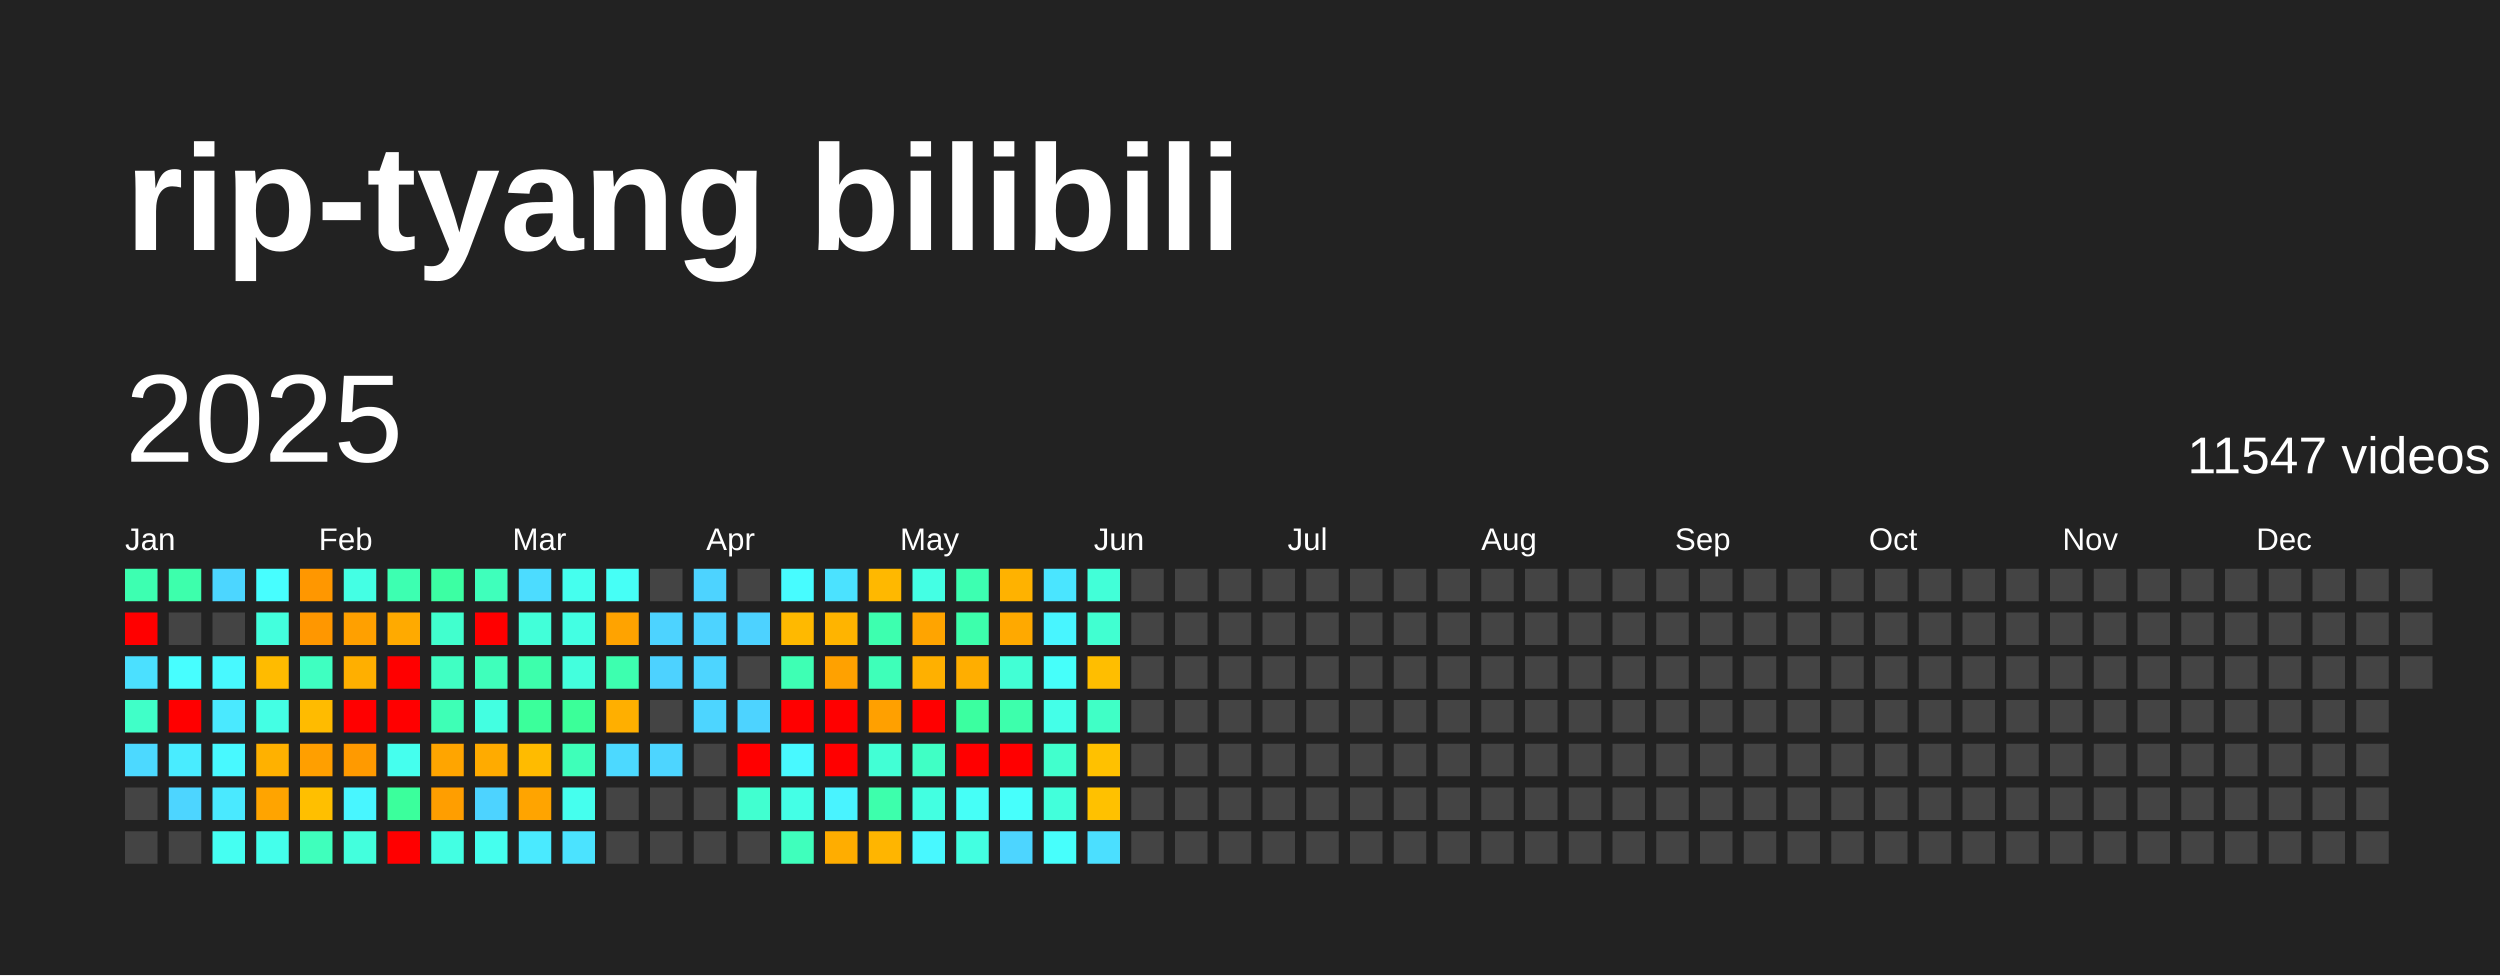
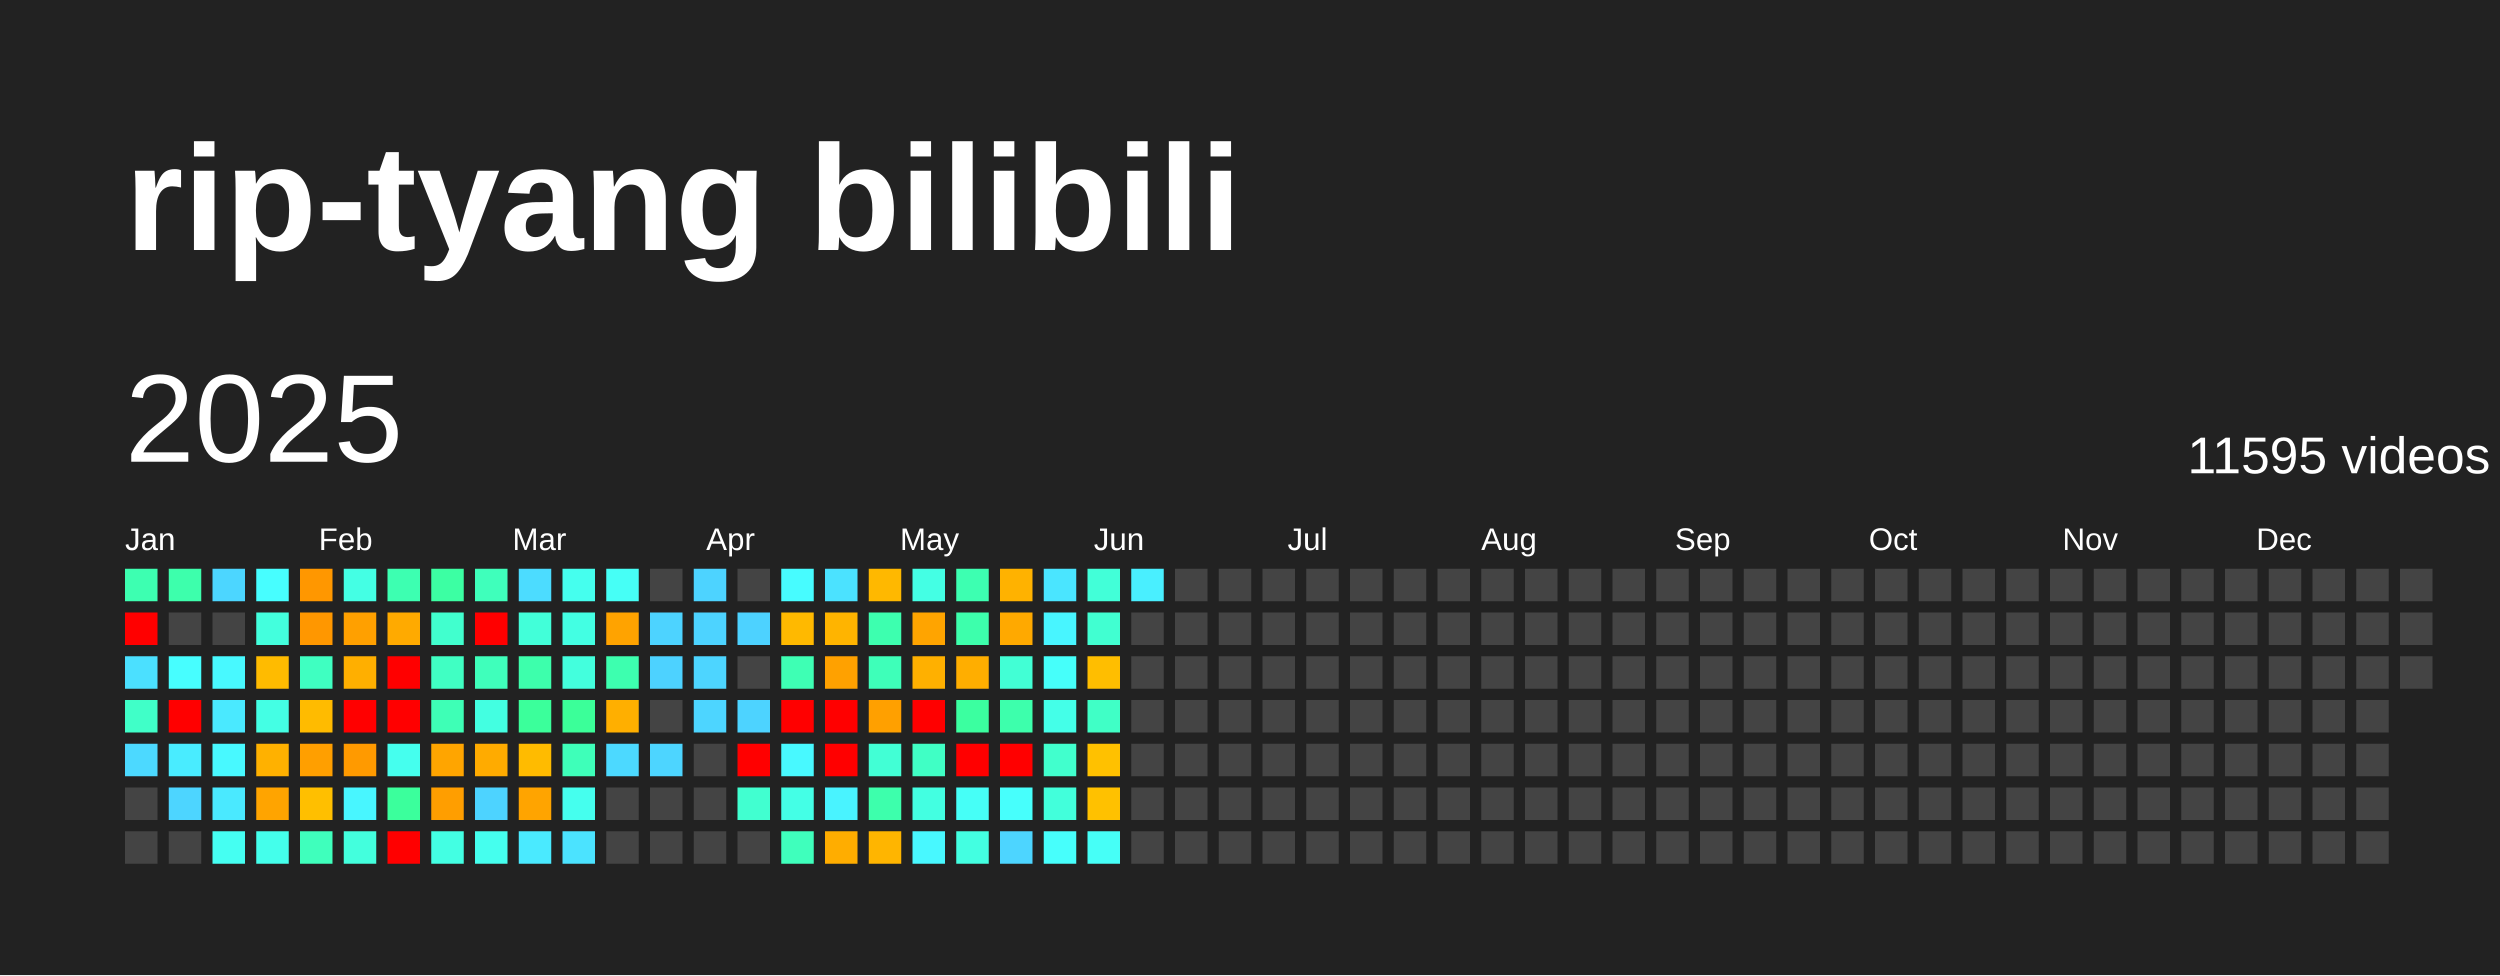
<svg xmlns="http://www.w3.org/2000/svg" baseProfile="full" height="78mm" version="1.1" viewBox="0,0,200,78" width="200mm">
  <defs />
  <rect fill="#222222" height="78" width="200" x="0" y="0" />
  <text fill="#FFFFFF" style="font-size:12px; font-family:Arial; font-weight:bold;" x="10" y="20">rip-tyang bilibili</text>
  <text dominant-baseline="hanging" fill="#FFFFFF" style="font-size:10.0px; font-family:Arial;" x="10" y="30">2025</text>
-   <text dominant-baseline="hanging" fill="#FFFFFF" style="font-size:4.125px; font-family:Arial;" x="175" y="35">11547 videos</text>
+   <text dominant-baseline="hanging" fill="#FFFFFF" style="font-size:4.125px; font-family:Arial;" x="175" y="35">11595 videos</text>
  <text fill="#FFFFFF" style="font-size:2.5px; font-family:Arial" x="10.0" y="44">Jan</text>
  <text fill="#FFFFFF" style="font-size:2.5px; font-family:Arial" x="25.5" y="44">Feb</text>
  <text fill="#FFFFFF" style="font-size:2.5px; font-family:Arial" x="41.0" y="44">Mar</text>
  <text fill="#FFFFFF" style="font-size:2.5px; font-family:Arial" x="56.5" y="44">Apr</text>
  <text fill="#FFFFFF" style="font-size:2.5px; font-family:Arial" x="72.0" y="44">May</text>
  <text fill="#FFFFFF" style="font-size:2.5px; font-family:Arial" x="87.5" y="44">Jun</text>
  <text fill="#FFFFFF" style="font-size:2.5px; font-family:Arial" x="103.0" y="44">Jul</text>
  <text fill="#FFFFFF" style="font-size:2.5px; font-family:Arial" x="118.5" y="44">Aug</text>
  <text fill="#FFFFFF" style="font-size:2.5px; font-family:Arial" x="134.0" y="44">Sep</text>
  <text fill="#FFFFFF" style="font-size:2.5px; font-family:Arial" x="149.5" y="44">Oct</text>
  <text fill="#FFFFFF" style="font-size:2.5px; font-family:Arial" x="165.0" y="44">Nov</text>
  <text fill="#FFFFFF" style="font-size:2.5px; font-family:Arial" x="180.5" y="44">Dec</text>
  <rect fill="#3dffb1" height="2.6" width="2.6" x="10.0" y="45.5" />
  <rect fill="red" height="2.6" width="2.6" x="10.0" y="49.0" />
  <rect fill="#4be0ff" height="2.6" width="2.6" x="10.0" y="52.5" />
  <rect fill="#40ffc8" height="2.6" width="2.6" x="10.0" y="56.0" />
  <rect fill="#4cd9ff" height="2.6" width="2.6" x="10.0" y="59.5" />
  <rect fill="#444444" height="2.6" width="2.6" x="10.0" y="63.0" />
  <rect fill="#444444" height="2.6" width="2.6" x="10.0" y="66.5" />
  <rect fill="#3dffac" height="2.6" width="2.6" x="13.5" y="45.5" />
  <rect fill="#444444" height="2.6" width="2.6" x="13.5" y="49.0" />
  <rect fill="#47feff" height="2.6" width="2.6" x="13.5" y="52.5" />
  <rect fill="red" height="2.6" width="2.6" x="13.5" y="56.0" />
  <rect fill="#49ecff" height="2.6" width="2.6" x="13.5" y="59.5" />
  <rect fill="#4dd5ff" height="2.6" width="2.6" x="13.5" y="63.0" />
  <rect fill="#444444" height="2.6" width="2.6" x="13.5" y="66.5" />
  <rect fill="#4cd6ff" height="2.6" width="2.6" x="17.0" y="45.5" />
  <rect fill="#444444" height="2.6" width="2.6" x="17.0" y="49.0" />
  <rect fill="#48f9ff" height="2.6" width="2.6" x="17.0" y="52.5" />
  <rect fill="#4ae9ff" height="2.6" width="2.6" x="17.0" y="56.0" />
  <rect fill="#48f9ff" height="2.6" width="2.6" x="17.0" y="59.5" />
  <rect fill="#4ae9ff" height="2.6" width="2.6" x="17.0" y="63.0" />
  <rect fill="#45fff2" height="2.6" width="2.6" x="17.0" y="66.5" />
  <rect fill="#47feff" height="2.6" width="2.6" x="20.5" y="45.5" />
  <rect fill="#43ffdd" height="2.6" width="2.6" x="20.5" y="49.0" />
  <rect fill="#ffbb00" height="2.6" width="2.6" x="20.5" y="52.5" />
  <rect fill="#44ffe4" height="2.6" width="2.6" x="20.5" y="56.0" />
  <rect fill="#ffb100" height="2.6" width="2.6" x="20.5" y="59.5" />
  <rect fill="#ffa400" height="2.6" width="2.6" x="20.5" y="63.0" />
  <rect fill="#44ffeb" height="2.6" width="2.6" x="20.5" y="66.5" />
  <rect fill="#ff9700" height="2.6" width="2.6" x="24.0" y="45.5" />
  <rect fill="#ff9700" height="2.6" width="2.6" x="24.0" y="49.0" />
  <rect fill="#3fffc1" height="2.6" width="2.6" x="24.0" y="52.5" />
  <rect fill="#ffbb00" height="2.6" width="2.6" x="24.0" y="56.0" />
  <rect fill="#ff9f00" height="2.6" width="2.6" x="24.0" y="59.5" />
  <rect fill="#ffbf00" height="2.6" width="2.6" x="24.0" y="63.0" />
  <rect fill="#3fffbc" height="2.6" width="2.6" x="24.0" y="66.5" />
  <rect fill="#44ffe4" height="2.6" width="2.6" x="27.5" y="45.5" />
  <rect fill="#ffa000" height="2.6" width="2.6" x="27.5" y="49.0" />
  <rect fill="#ffaf00" height="2.6" width="2.6" x="27.5" y="52.5" />
  <rect fill="red" height="2.6" width="2.6" x="27.5" y="56.0" />
  <rect fill="#ff9a00" height="2.6" width="2.6" x="27.5" y="59.5" />
  <rect fill="#48f6ff" height="2.6" width="2.6" x="27.5" y="63.0" />
  <rect fill="#43ffdd" height="2.6" width="2.6" x="27.5" y="66.5" />
  <rect fill="#3dffb1" height="2.6" width="2.6" x="31.0" y="45.5" />
  <rect fill="#ffaa00" height="2.6" width="2.6" x="31.0" y="49.0" />
  <rect fill="red" height="2.6" width="2.6" x="31.0" y="52.5" />
  <rect fill="red" height="2.6" width="2.6" x="31.0" y="56.0" />
  <rect fill="#45ffee" height="2.6" width="2.6" x="31.0" y="59.5" />
  <rect fill="#3bff9c" height="2.6" width="2.6" x="31.0" y="63.0" />
  <rect fill="red" height="2.6" width="2.6" x="31.0" y="66.5" />
  <rect fill="#3cffa3" height="2.6" width="2.6" x="34.5" y="45.5" />
  <rect fill="#41ffce" height="2.6" width="2.6" x="34.5" y="49.0" />
  <rect fill="#40ffc3" height="2.6" width="2.6" x="34.5" y="52.5" />
  <rect fill="#3effb6" height="2.6" width="2.6" x="34.5" y="56.0" />
  <rect fill="#ffa500" height="2.6" width="2.6" x="34.5" y="59.5" />
  <rect fill="#ff9e00" height="2.6" width="2.6" x="34.5" y="63.0" />
  <rect fill="#43ffe3" height="2.6" width="2.6" x="34.5" y="66.5" />
  <rect fill="#3fffbb" height="2.6" width="2.6" x="38.0" y="45.5" />
  <rect fill="red" height="2.6" width="2.6" x="38.0" y="49.0" />
  <rect fill="#3fffbb" height="2.6" width="2.6" x="38.0" y="52.5" />
  <rect fill="#43ffe1" height="2.6" width="2.6" x="38.0" y="56.0" />
  <rect fill="#ffab00" height="2.6" width="2.6" x="38.0" y="59.5" />
  <rect fill="#4dd3ff" height="2.6" width="2.6" x="38.0" y="63.0" />
  <rect fill="#45ffee" height="2.6" width="2.6" x="38.0" y="66.5" />
  <rect fill="#4cdcff" height="2.6" width="2.6" x="41.5" y="45.5" />
  <rect fill="#42ffd9" height="2.6" width="2.6" x="41.5" y="49.0" />
  <rect fill="#3dffac" height="2.6" width="2.6" x="41.5" y="52.5" />
  <rect fill="#3bff9b" height="2.6" width="2.6" x="41.5" y="56.0" />
  <rect fill="#ffbb00" height="2.6" width="2.6" x="41.5" y="59.5" />
  <rect fill="#ffa400" height="2.6" width="2.6" x="41.5" y="63.0" />
  <rect fill="#4aeaff" height="2.6" width="2.6" x="41.5" y="66.5" />
  <rect fill="#45ffee" height="2.6" width="2.6" x="45.0" y="45.5" />
  <rect fill="#43ffe3" height="2.6" width="2.6" x="45.0" y="49.0" />
  <rect fill="#43ffdd" height="2.6" width="2.6" x="45.0" y="52.5" />
  <rect fill="#3bff99" height="2.6" width="2.6" x="45.0" y="56.0" />
  <rect fill="#3effb9" height="2.6" width="2.6" x="45.0" y="59.5" />
  <rect fill="#45ffee" height="2.6" width="2.6" x="45.0" y="63.0" />
  <rect fill="#4be3ff" height="2.6" width="2.6" x="45.0" y="66.5" />
  <rect fill="#46fff6" height="2.6" width="2.6" x="48.5" y="45.5" />
  <rect fill="#ffa300" height="2.6" width="2.6" x="48.5" y="49.0" />
  <rect fill="#3dffaf" height="2.6" width="2.6" x="48.5" y="52.5" />
  <rect fill="#ffaf00" height="2.6" width="2.6" x="48.5" y="56.0" />
  <rect fill="#4cd9ff" height="2.6" width="2.6" x="48.5" y="59.5" />
  <rect fill="#444444" height="2.6" width="2.6" x="48.5" y="63.0" />
  <rect fill="#444444" height="2.6" width="2.6" x="48.5" y="66.5" />
  <rect fill="#444444" height="2.6" width="2.6" x="52.0" y="45.5" />
  <rect fill="#4dd3ff" height="2.6" width="2.6" x="52.0" y="49.0" />
  <rect fill="#4dd2ff" height="2.6" width="2.6" x="52.0" y="52.5" />
  <rect fill="#444444" height="2.6" width="2.6" x="52.0" y="56.0" />
  <rect fill="#4dd5ff" height="2.6" width="2.6" x="52.0" y="59.5" />
  <rect fill="#444444" height="2.6" width="2.6" x="52.0" y="63.0" />
  <rect fill="#444444" height="2.6" width="2.6" x="52.0" y="66.5" />
  <rect fill="#4dd3ff" height="2.6" width="2.6" x="55.5" y="45.5" />
  <rect fill="#4dd3ff" height="2.6" width="2.6" x="55.5" y="49.0" />
  <rect fill="#4dd5ff" height="2.6" width="2.6" x="55.5" y="52.5" />
  <rect fill="#4dd5ff" height="2.6" width="2.6" x="55.5" y="56.0" />
  <rect fill="#444444" height="2.6" width="2.6" x="55.5" y="59.5" />
  <rect fill="#444444" height="2.6" width="2.6" x="55.5" y="63.0" />
  <rect fill="#444444" height="2.6" width="2.6" x="55.5" y="66.5" />
  <rect fill="#444444" height="2.6" width="2.6" x="59.0" y="45.5" />
  <rect fill="#4dd2ff" height="2.6" width="2.6" x="59.0" y="49.0" />
  <rect fill="#444444" height="2.6" width="2.6" x="59.0" y="52.5" />
  <rect fill="#4dd3ff" height="2.6" width="2.6" x="59.0" y="56.0" />
  <rect fill="red" height="2.6" width="2.6" x="59.0" y="59.5" />
  <rect fill="#41ffd0" height="2.6" width="2.6" x="59.0" y="63.0" />
  <rect fill="#444444" height="2.6" width="2.6" x="59.0" y="66.5" />
  <rect fill="#47fcff" height="2.6" width="2.6" x="62.5" y="45.5" />
  <rect fill="#ffb900" height="2.6" width="2.6" x="62.5" y="49.0" />
  <rect fill="#3effb4" height="2.6" width="2.6" x="62.5" y="52.5" />
  <rect fill="red" height="2.6" width="2.6" x="62.5" y="56.0" />
  <rect fill="#48f9ff" height="2.6" width="2.6" x="62.5" y="59.5" />
  <rect fill="#44ffe6" height="2.6" width="2.6" x="62.5" y="63.0" />
  <rect fill="#3fffbc" height="2.6" width="2.6" x="62.5" y="66.5" />
  <rect fill="#4be2ff" height="2.6" width="2.6" x="66.0" y="45.5" />
  <rect fill="#ffb400" height="2.6" width="2.6" x="66.0" y="49.0" />
  <rect fill="#ffa100" height="2.6" width="2.6" x="66.0" y="52.5" />
  <rect fill="red" height="2.6" width="2.6" x="66.0" y="56.0" />
  <rect fill="red" height="2.6" width="2.6" x="66.0" y="59.5" />
  <rect fill="#49f3ff" height="2.6" width="2.6" x="66.0" y="63.0" />
  <rect fill="#ffad00" height="2.6" width="2.6" x="66.0" y="66.5" />
  <rect fill="#ffb800" height="2.6" width="2.6" x="69.5" y="45.5" />
  <rect fill="#3dffaf" height="2.6" width="2.6" x="69.5" y="49.0" />
  <rect fill="#3effb9" height="2.6" width="2.6" x="69.5" y="52.5" />
  <rect fill="#ffa000" height="2.6" width="2.6" x="69.5" y="56.0" />
  <rect fill="#42ffd5" height="2.6" width="2.6" x="69.5" y="59.5" />
  <rect fill="#3dffac" height="2.6" width="2.6" x="69.5" y="63.0" />
  <rect fill="#ffb500" height="2.6" width="2.6" x="69.5" y="66.5" />
  <rect fill="#44ffe4" height="2.6" width="2.6" x="73.0" y="45.5" />
  <rect fill="#ffa400" height="2.6" width="2.6" x="73.0" y="49.0" />
  <rect fill="#ffb000" height="2.6" width="2.6" x="73.0" y="52.5" />
  <rect fill="red" height="2.6" width="2.6" x="73.0" y="56.0" />
  <rect fill="#40ffc5" height="2.6" width="2.6" x="73.0" y="59.5" />
  <rect fill="#43ffe1" height="2.6" width="2.6" x="73.0" y="63.0" />
  <rect fill="#48f8ff" height="2.6" width="2.6" x="73.0" y="66.5" />
  <rect fill="#3dffb1" height="2.6" width="2.6" x="76.5" y="45.5" />
  <rect fill="#3dffac" height="2.6" width="2.6" x="76.5" y="49.0" />
  <rect fill="#ffae00" height="2.6" width="2.6" x="76.5" y="52.5" />
  <rect fill="#3bffa0" height="2.6" width="2.6" x="76.5" y="56.0" />
  <rect fill="red" height="2.6" width="2.6" x="76.5" y="59.5" />
  <rect fill="#46fff7" height="2.6" width="2.6" x="76.5" y="63.0" />
  <rect fill="#43ffe1" height="2.6" width="2.6" x="76.5" y="66.5" />
  <rect fill="#ffb200" height="2.6" width="2.6" x="80.0" y="45.5" />
  <rect fill="#ffa900" height="2.6" width="2.6" x="80.0" y="49.0" />
  <rect fill="#42ffd5" height="2.6" width="2.6" x="80.0" y="52.5" />
  <rect fill="#3dffac" height="2.6" width="2.6" x="80.0" y="56.0" />
  <rect fill="red" height="2.6" width="2.6" x="80.0" y="59.5" />
  <rect fill="#47fffc" height="2.6" width="2.6" x="80.0" y="63.0" />
  <rect fill="#4dd5ff" height="2.6" width="2.6" x="80.0" y="66.5" />
  <rect fill="#4ae5ff" height="2.6" width="2.6" x="83.5" y="45.5" />
  <rect fill="#48f5ff" height="2.6" width="2.6" x="83.5" y="49.0" />
  <rect fill="#46fffa" height="2.6" width="2.6" x="83.5" y="52.5" />
  <rect fill="#44ffe8" height="2.6" width="2.6" x="83.5" y="56.0" />
  <rect fill="#41ffcd" height="2.6" width="2.6" x="83.5" y="59.5" />
  <rect fill="#42ffdb" height="2.6" width="2.6" x="83.5" y="63.0" />
  <rect fill="#47fffc" height="2.6" width="2.6" x="83.5" y="66.5" />
  <rect fill="#42ffd8" height="2.6" width="2.6" x="87.0" y="45.5" />
  <rect fill="#41ffd1" height="2.6" width="2.6" x="87.0" y="49.0" />
  <rect fill="#ffbe00" height="2.6" width="2.6" x="87.0" y="52.5" />
  <rect fill="#40ffc6" height="2.6" width="2.6" x="87.0" y="56.0" />
  <rect fill="#ffc100" height="2.6" width="2.6" x="87.0" y="59.5" />
  <rect fill="#ffc100" height="2.6" width="2.6" x="87.0" y="63.0" />
-   <rect fill="#4bdfff" height="2.6" width="2.6" x="87.0" y="66.5" />
-   <rect fill="#444444" height="2.6" width="2.6" x="90.5" y="45.5" />
+   <rect fill="#46fff7" height="2.6" width="2.6" x="87.0" y="66.5" />
+   <rect fill="#49efff" height="2.6" width="2.6" x="90.5" y="45.5" />
  <rect fill="#444444" height="2.6" width="2.6" x="90.5" y="49.0" />
  <rect fill="#444444" height="2.6" width="2.6" x="90.5" y="52.5" />
  <rect fill="#444444" height="2.6" width="2.6" x="90.5" y="56.0" />
  <rect fill="#444444" height="2.6" width="2.6" x="90.5" y="59.5" />
  <rect fill="#444444" height="2.6" width="2.6" x="90.5" y="63.0" />
  <rect fill="#444444" height="2.6" width="2.6" x="90.5" y="66.5" />
  <rect fill="#444444" height="2.6" width="2.6" x="94.0" y="45.5" />
  <rect fill="#444444" height="2.6" width="2.6" x="94.0" y="49.0" />
  <rect fill="#444444" height="2.6" width="2.6" x="94.0" y="52.5" />
  <rect fill="#444444" height="2.6" width="2.6" x="94.0" y="56.0" />
  <rect fill="#444444" height="2.6" width="2.6" x="94.0" y="59.5" />
  <rect fill="#444444" height="2.6" width="2.6" x="94.0" y="63.0" />
  <rect fill="#444444" height="2.6" width="2.6" x="94.0" y="66.5" />
  <rect fill="#444444" height="2.6" width="2.6" x="97.5" y="45.5" />
  <rect fill="#444444" height="2.6" width="2.6" x="97.5" y="49.0" />
  <rect fill="#444444" height="2.6" width="2.6" x="97.5" y="52.5" />
  <rect fill="#444444" height="2.6" width="2.6" x="97.5" y="56.0" />
  <rect fill="#444444" height="2.6" width="2.6" x="97.5" y="59.5" />
  <rect fill="#444444" height="2.6" width="2.6" x="97.5" y="63.0" />
  <rect fill="#444444" height="2.6" width="2.6" x="97.5" y="66.5" />
  <rect fill="#444444" height="2.6" width="2.6" x="101.0" y="45.5" />
  <rect fill="#444444" height="2.6" width="2.6" x="101.0" y="49.0" />
  <rect fill="#444444" height="2.6" width="2.6" x="101.0" y="52.5" />
  <rect fill="#444444" height="2.6" width="2.6" x="101.0" y="56.0" />
  <rect fill="#444444" height="2.6" width="2.6" x="101.0" y="59.5" />
  <rect fill="#444444" height="2.6" width="2.6" x="101.0" y="63.0" />
  <rect fill="#444444" height="2.6" width="2.6" x="101.0" y="66.5" />
  <rect fill="#444444" height="2.6" width="2.6" x="104.5" y="45.5" />
  <rect fill="#444444" height="2.6" width="2.6" x="104.5" y="49.0" />
  <rect fill="#444444" height="2.6" width="2.6" x="104.5" y="52.5" />
  <rect fill="#444444" height="2.6" width="2.6" x="104.5" y="56.0" />
  <rect fill="#444444" height="2.6" width="2.6" x="104.5" y="59.5" />
  <rect fill="#444444" height="2.6" width="2.6" x="104.5" y="63.0" />
  <rect fill="#444444" height="2.6" width="2.6" x="104.5" y="66.5" />
  <rect fill="#444444" height="2.6" width="2.6" x="108.0" y="45.5" />
  <rect fill="#444444" height="2.6" width="2.6" x="108.0" y="49.0" />
  <rect fill="#444444" height="2.6" width="2.6" x="108.0" y="52.5" />
  <rect fill="#444444" height="2.6" width="2.6" x="108.0" y="56.0" />
  <rect fill="#444444" height="2.6" width="2.6" x="108.0" y="59.5" />
  <rect fill="#444444" height="2.6" width="2.6" x="108.0" y="63.0" />
  <rect fill="#444444" height="2.6" width="2.6" x="108.0" y="66.5" />
  <rect fill="#444444" height="2.6" width="2.6" x="111.5" y="45.5" />
  <rect fill="#444444" height="2.6" width="2.6" x="111.5" y="49.0" />
  <rect fill="#444444" height="2.6" width="2.6" x="111.5" y="52.5" />
  <rect fill="#444444" height="2.6" width="2.6" x="111.5" y="56.0" />
  <rect fill="#444444" height="2.6" width="2.6" x="111.5" y="59.5" />
  <rect fill="#444444" height="2.6" width="2.6" x="111.5" y="63.0" />
  <rect fill="#444444" height="2.6" width="2.6" x="111.5" y="66.5" />
  <rect fill="#444444" height="2.6" width="2.6" x="115.0" y="45.5" />
  <rect fill="#444444" height="2.6" width="2.6" x="115.0" y="49.0" />
  <rect fill="#444444" height="2.6" width="2.6" x="115.0" y="52.5" />
  <rect fill="#444444" height="2.6" width="2.6" x="115.0" y="56.0" />
  <rect fill="#444444" height="2.6" width="2.6" x="115.0" y="59.5" />
  <rect fill="#444444" height="2.6" width="2.6" x="115.0" y="63.0" />
  <rect fill="#444444" height="2.6" width="2.6" x="115.0" y="66.5" />
  <rect fill="#444444" height="2.6" width="2.6" x="118.5" y="45.5" />
  <rect fill="#444444" height="2.6" width="2.6" x="118.5" y="49.0" />
  <rect fill="#444444" height="2.6" width="2.6" x="118.5" y="52.5" />
  <rect fill="#444444" height="2.6" width="2.6" x="118.5" y="56.0" />
  <rect fill="#444444" height="2.6" width="2.6" x="118.5" y="59.5" />
  <rect fill="#444444" height="2.6" width="2.6" x="118.5" y="63.0" />
  <rect fill="#444444" height="2.6" width="2.6" x="118.5" y="66.5" />
  <rect fill="#444444" height="2.6" width="2.6" x="122.0" y="45.5" />
  <rect fill="#444444" height="2.6" width="2.6" x="122.0" y="49.0" />
  <rect fill="#444444" height="2.6" width="2.6" x="122.0" y="52.5" />
  <rect fill="#444444" height="2.6" width="2.6" x="122.0" y="56.0" />
  <rect fill="#444444" height="2.6" width="2.6" x="122.0" y="59.5" />
  <rect fill="#444444" height="2.6" width="2.6" x="122.0" y="63.0" />
  <rect fill="#444444" height="2.6" width="2.6" x="122.0" y="66.5" />
  <rect fill="#444444" height="2.6" width="2.6" x="125.5" y="45.5" />
  <rect fill="#444444" height="2.6" width="2.6" x="125.5" y="49.0" />
  <rect fill="#444444" height="2.6" width="2.6" x="125.5" y="52.5" />
  <rect fill="#444444" height="2.6" width="2.6" x="125.5" y="56.0" />
  <rect fill="#444444" height="2.6" width="2.6" x="125.5" y="59.5" />
  <rect fill="#444444" height="2.6" width="2.6" x="125.5" y="63.0" />
  <rect fill="#444444" height="2.6" width="2.6" x="125.5" y="66.5" />
  <rect fill="#444444" height="2.6" width="2.6" x="129.0" y="45.5" />
  <rect fill="#444444" height="2.6" width="2.6" x="129.0" y="49.0" />
  <rect fill="#444444" height="2.6" width="2.6" x="129.0" y="52.5" />
  <rect fill="#444444" height="2.6" width="2.6" x="129.0" y="56.0" />
  <rect fill="#444444" height="2.6" width="2.6" x="129.0" y="59.5" />
  <rect fill="#444444" height="2.6" width="2.6" x="129.0" y="63.0" />
  <rect fill="#444444" height="2.6" width="2.6" x="129.0" y="66.5" />
  <rect fill="#444444" height="2.6" width="2.6" x="132.5" y="45.5" />
  <rect fill="#444444" height="2.6" width="2.6" x="132.5" y="49.0" />
  <rect fill="#444444" height="2.6" width="2.6" x="132.5" y="52.5" />
  <rect fill="#444444" height="2.6" width="2.6" x="132.5" y="56.0" />
  <rect fill="#444444" height="2.6" width="2.6" x="132.5" y="59.5" />
  <rect fill="#444444" height="2.6" width="2.6" x="132.5" y="63.0" />
  <rect fill="#444444" height="2.6" width="2.6" x="132.5" y="66.5" />
  <rect fill="#444444" height="2.6" width="2.6" x="136.0" y="45.5" />
  <rect fill="#444444" height="2.6" width="2.6" x="136.0" y="49.0" />
  <rect fill="#444444" height="2.6" width="2.6" x="136.0" y="52.5" />
  <rect fill="#444444" height="2.6" width="2.6" x="136.0" y="56.0" />
  <rect fill="#444444" height="2.6" width="2.6" x="136.0" y="59.5" />
  <rect fill="#444444" height="2.6" width="2.6" x="136.0" y="63.0" />
  <rect fill="#444444" height="2.6" width="2.6" x="136.0" y="66.5" />
  <rect fill="#444444" height="2.6" width="2.6" x="139.5" y="45.5" />
  <rect fill="#444444" height="2.6" width="2.6" x="139.5" y="49.0" />
  <rect fill="#444444" height="2.6" width="2.6" x="139.5" y="52.5" />
  <rect fill="#444444" height="2.6" width="2.6" x="139.5" y="56.0" />
  <rect fill="#444444" height="2.6" width="2.6" x="139.5" y="59.5" />
  <rect fill="#444444" height="2.6" width="2.6" x="139.5" y="63.0" />
  <rect fill="#444444" height="2.6" width="2.6" x="139.5" y="66.5" />
  <rect fill="#444444" height="2.6" width="2.6" x="143.0" y="45.5" />
  <rect fill="#444444" height="2.6" width="2.6" x="143.0" y="49.0" />
  <rect fill="#444444" height="2.6" width="2.6" x="143.0" y="52.5" />
  <rect fill="#444444" height="2.6" width="2.6" x="143.0" y="56.0" />
  <rect fill="#444444" height="2.6" width="2.6" x="143.0" y="59.5" />
  <rect fill="#444444" height="2.6" width="2.6" x="143.0" y="63.0" />
  <rect fill="#444444" height="2.6" width="2.6" x="143.0" y="66.5" />
  <rect fill="#444444" height="2.6" width="2.6" x="146.5" y="45.5" />
  <rect fill="#444444" height="2.6" width="2.6" x="146.5" y="49.0" />
  <rect fill="#444444" height="2.6" width="2.6" x="146.5" y="52.5" />
  <rect fill="#444444" height="2.6" width="2.6" x="146.5" y="56.0" />
  <rect fill="#444444" height="2.6" width="2.6" x="146.5" y="59.5" />
  <rect fill="#444444" height="2.6" width="2.6" x="146.5" y="63.0" />
  <rect fill="#444444" height="2.6" width="2.6" x="146.5" y="66.5" />
  <rect fill="#444444" height="2.6" width="2.6" x="150.0" y="45.5" />
  <rect fill="#444444" height="2.6" width="2.6" x="150.0" y="49.0" />
  <rect fill="#444444" height="2.6" width="2.6" x="150.0" y="52.5" />
  <rect fill="#444444" height="2.6" width="2.6" x="150.0" y="56.0" />
  <rect fill="#444444" height="2.6" width="2.6" x="150.0" y="59.5" />
  <rect fill="#444444" height="2.6" width="2.6" x="150.0" y="63.0" />
  <rect fill="#444444" height="2.6" width="2.6" x="150.0" y="66.5" />
  <rect fill="#444444" height="2.6" width="2.6" x="153.5" y="45.5" />
  <rect fill="#444444" height="2.6" width="2.6" x="153.5" y="49.0" />
  <rect fill="#444444" height="2.6" width="2.6" x="153.5" y="52.5" />
  <rect fill="#444444" height="2.6" width="2.6" x="153.5" y="56.0" />
  <rect fill="#444444" height="2.6" width="2.6" x="153.5" y="59.5" />
  <rect fill="#444444" height="2.6" width="2.6" x="153.5" y="63.0" />
  <rect fill="#444444" height="2.6" width="2.6" x="153.5" y="66.5" />
  <rect fill="#444444" height="2.6" width="2.6" x="157.0" y="45.5" />
  <rect fill="#444444" height="2.6" width="2.6" x="157.0" y="49.0" />
  <rect fill="#444444" height="2.6" width="2.6" x="157.0" y="52.5" />
  <rect fill="#444444" height="2.6" width="2.6" x="157.0" y="56.0" />
  <rect fill="#444444" height="2.6" width="2.6" x="157.0" y="59.5" />
  <rect fill="#444444" height="2.6" width="2.6" x="157.0" y="63.0" />
  <rect fill="#444444" height="2.6" width="2.6" x="157.0" y="66.5" />
  <rect fill="#444444" height="2.6" width="2.6" x="160.5" y="45.5" />
  <rect fill="#444444" height="2.6" width="2.6" x="160.5" y="49.0" />
  <rect fill="#444444" height="2.6" width="2.6" x="160.5" y="52.5" />
  <rect fill="#444444" height="2.6" width="2.6" x="160.5" y="56.0" />
  <rect fill="#444444" height="2.6" width="2.6" x="160.5" y="59.5" />
  <rect fill="#444444" height="2.6" width="2.6" x="160.5" y="63.0" />
  <rect fill="#444444" height="2.6" width="2.6" x="160.5" y="66.5" />
  <rect fill="#444444" height="2.6" width="2.6" x="164.0" y="45.5" />
  <rect fill="#444444" height="2.6" width="2.6" x="164.0" y="49.0" />
  <rect fill="#444444" height="2.6" width="2.6" x="164.0" y="52.5" />
  <rect fill="#444444" height="2.6" width="2.6" x="164.0" y="56.0" />
  <rect fill="#444444" height="2.6" width="2.6" x="164.0" y="59.5" />
  <rect fill="#444444" height="2.6" width="2.6" x="164.0" y="63.0" />
  <rect fill="#444444" height="2.6" width="2.6" x="164.0" y="66.5" />
  <rect fill="#444444" height="2.6" width="2.6" x="167.5" y="45.5" />
  <rect fill="#444444" height="2.6" width="2.6" x="167.5" y="49.0" />
  <rect fill="#444444" height="2.6" width="2.6" x="167.5" y="52.5" />
  <rect fill="#444444" height="2.6" width="2.6" x="167.5" y="56.0" />
  <rect fill="#444444" height="2.6" width="2.6" x="167.5" y="59.5" />
  <rect fill="#444444" height="2.6" width="2.6" x="167.5" y="63.0" />
  <rect fill="#444444" height="2.6" width="2.6" x="167.5" y="66.5" />
  <rect fill="#444444" height="2.6" width="2.6" x="171.0" y="45.5" />
  <rect fill="#444444" height="2.6" width="2.6" x="171.0" y="49.0" />
  <rect fill="#444444" height="2.6" width="2.6" x="171.0" y="52.5" />
  <rect fill="#444444" height="2.6" width="2.6" x="171.0" y="56.0" />
  <rect fill="#444444" height="2.6" width="2.6" x="171.0" y="59.5" />
  <rect fill="#444444" height="2.6" width="2.6" x="171.0" y="63.0" />
  <rect fill="#444444" height="2.6" width="2.6" x="171.0" y="66.5" />
  <rect fill="#444444" height="2.6" width="2.6" x="174.5" y="45.5" />
  <rect fill="#444444" height="2.6" width="2.6" x="174.5" y="49.0" />
  <rect fill="#444444" height="2.6" width="2.6" x="174.5" y="52.5" />
  <rect fill="#444444" height="2.6" width="2.6" x="174.5" y="56.0" />
  <rect fill="#444444" height="2.6" width="2.6" x="174.5" y="59.5" />
  <rect fill="#444444" height="2.6" width="2.6" x="174.5" y="63.0" />
  <rect fill="#444444" height="2.6" width="2.6" x="174.5" y="66.5" />
  <rect fill="#444444" height="2.6" width="2.6" x="178.0" y="45.5" />
  <rect fill="#444444" height="2.6" width="2.6" x="178.0" y="49.0" />
  <rect fill="#444444" height="2.6" width="2.6" x="178.0" y="52.5" />
  <rect fill="#444444" height="2.6" width="2.6" x="178.0" y="56.0" />
  <rect fill="#444444" height="2.6" width="2.6" x="178.0" y="59.5" />
  <rect fill="#444444" height="2.6" width="2.6" x="178.0" y="63.0" />
  <rect fill="#444444" height="2.6" width="2.6" x="178.0" y="66.5" />
  <rect fill="#444444" height="2.6" width="2.6" x="181.5" y="45.5" />
  <rect fill="#444444" height="2.6" width="2.6" x="181.5" y="49.0" />
  <rect fill="#444444" height="2.6" width="2.6" x="181.5" y="52.5" />
  <rect fill="#444444" height="2.6" width="2.6" x="181.5" y="56.0" />
  <rect fill="#444444" height="2.6" width="2.6" x="181.5" y="59.5" />
  <rect fill="#444444" height="2.6" width="2.6" x="181.5" y="63.0" />
  <rect fill="#444444" height="2.6" width="2.6" x="181.5" y="66.5" />
  <rect fill="#444444" height="2.6" width="2.6" x="185.0" y="45.5" />
  <rect fill="#444444" height="2.6" width="2.6" x="185.0" y="49.0" />
  <rect fill="#444444" height="2.6" width="2.6" x="185.0" y="52.5" />
  <rect fill="#444444" height="2.6" width="2.6" x="185.0" y="56.0" />
  <rect fill="#444444" height="2.6" width="2.6" x="185.0" y="59.5" />
  <rect fill="#444444" height="2.6" width="2.6" x="185.0" y="63.0" />
  <rect fill="#444444" height="2.6" width="2.6" x="185.0" y="66.5" />
  <rect fill="#444444" height="2.6" width="2.6" x="188.5" y="45.5" />
  <rect fill="#444444" height="2.6" width="2.6" x="188.5" y="49.0" />
  <rect fill="#444444" height="2.6" width="2.6" x="188.5" y="52.5" />
  <rect fill="#444444" height="2.6" width="2.6" x="188.5" y="56.0" />
  <rect fill="#444444" height="2.6" width="2.6" x="188.5" y="59.5" />
  <rect fill="#444444" height="2.6" width="2.6" x="188.5" y="63.0" />
  <rect fill="#444444" height="2.6" width="2.6" x="188.5" y="66.5" />
  <rect fill="#444444" height="2.6" width="2.6" x="192.0" y="45.5" />
  <rect fill="#444444" height="2.6" width="2.6" x="192.0" y="49.0" />
  <rect fill="#444444" height="2.6" width="2.6" x="192.0" y="52.5" />
</svg>
